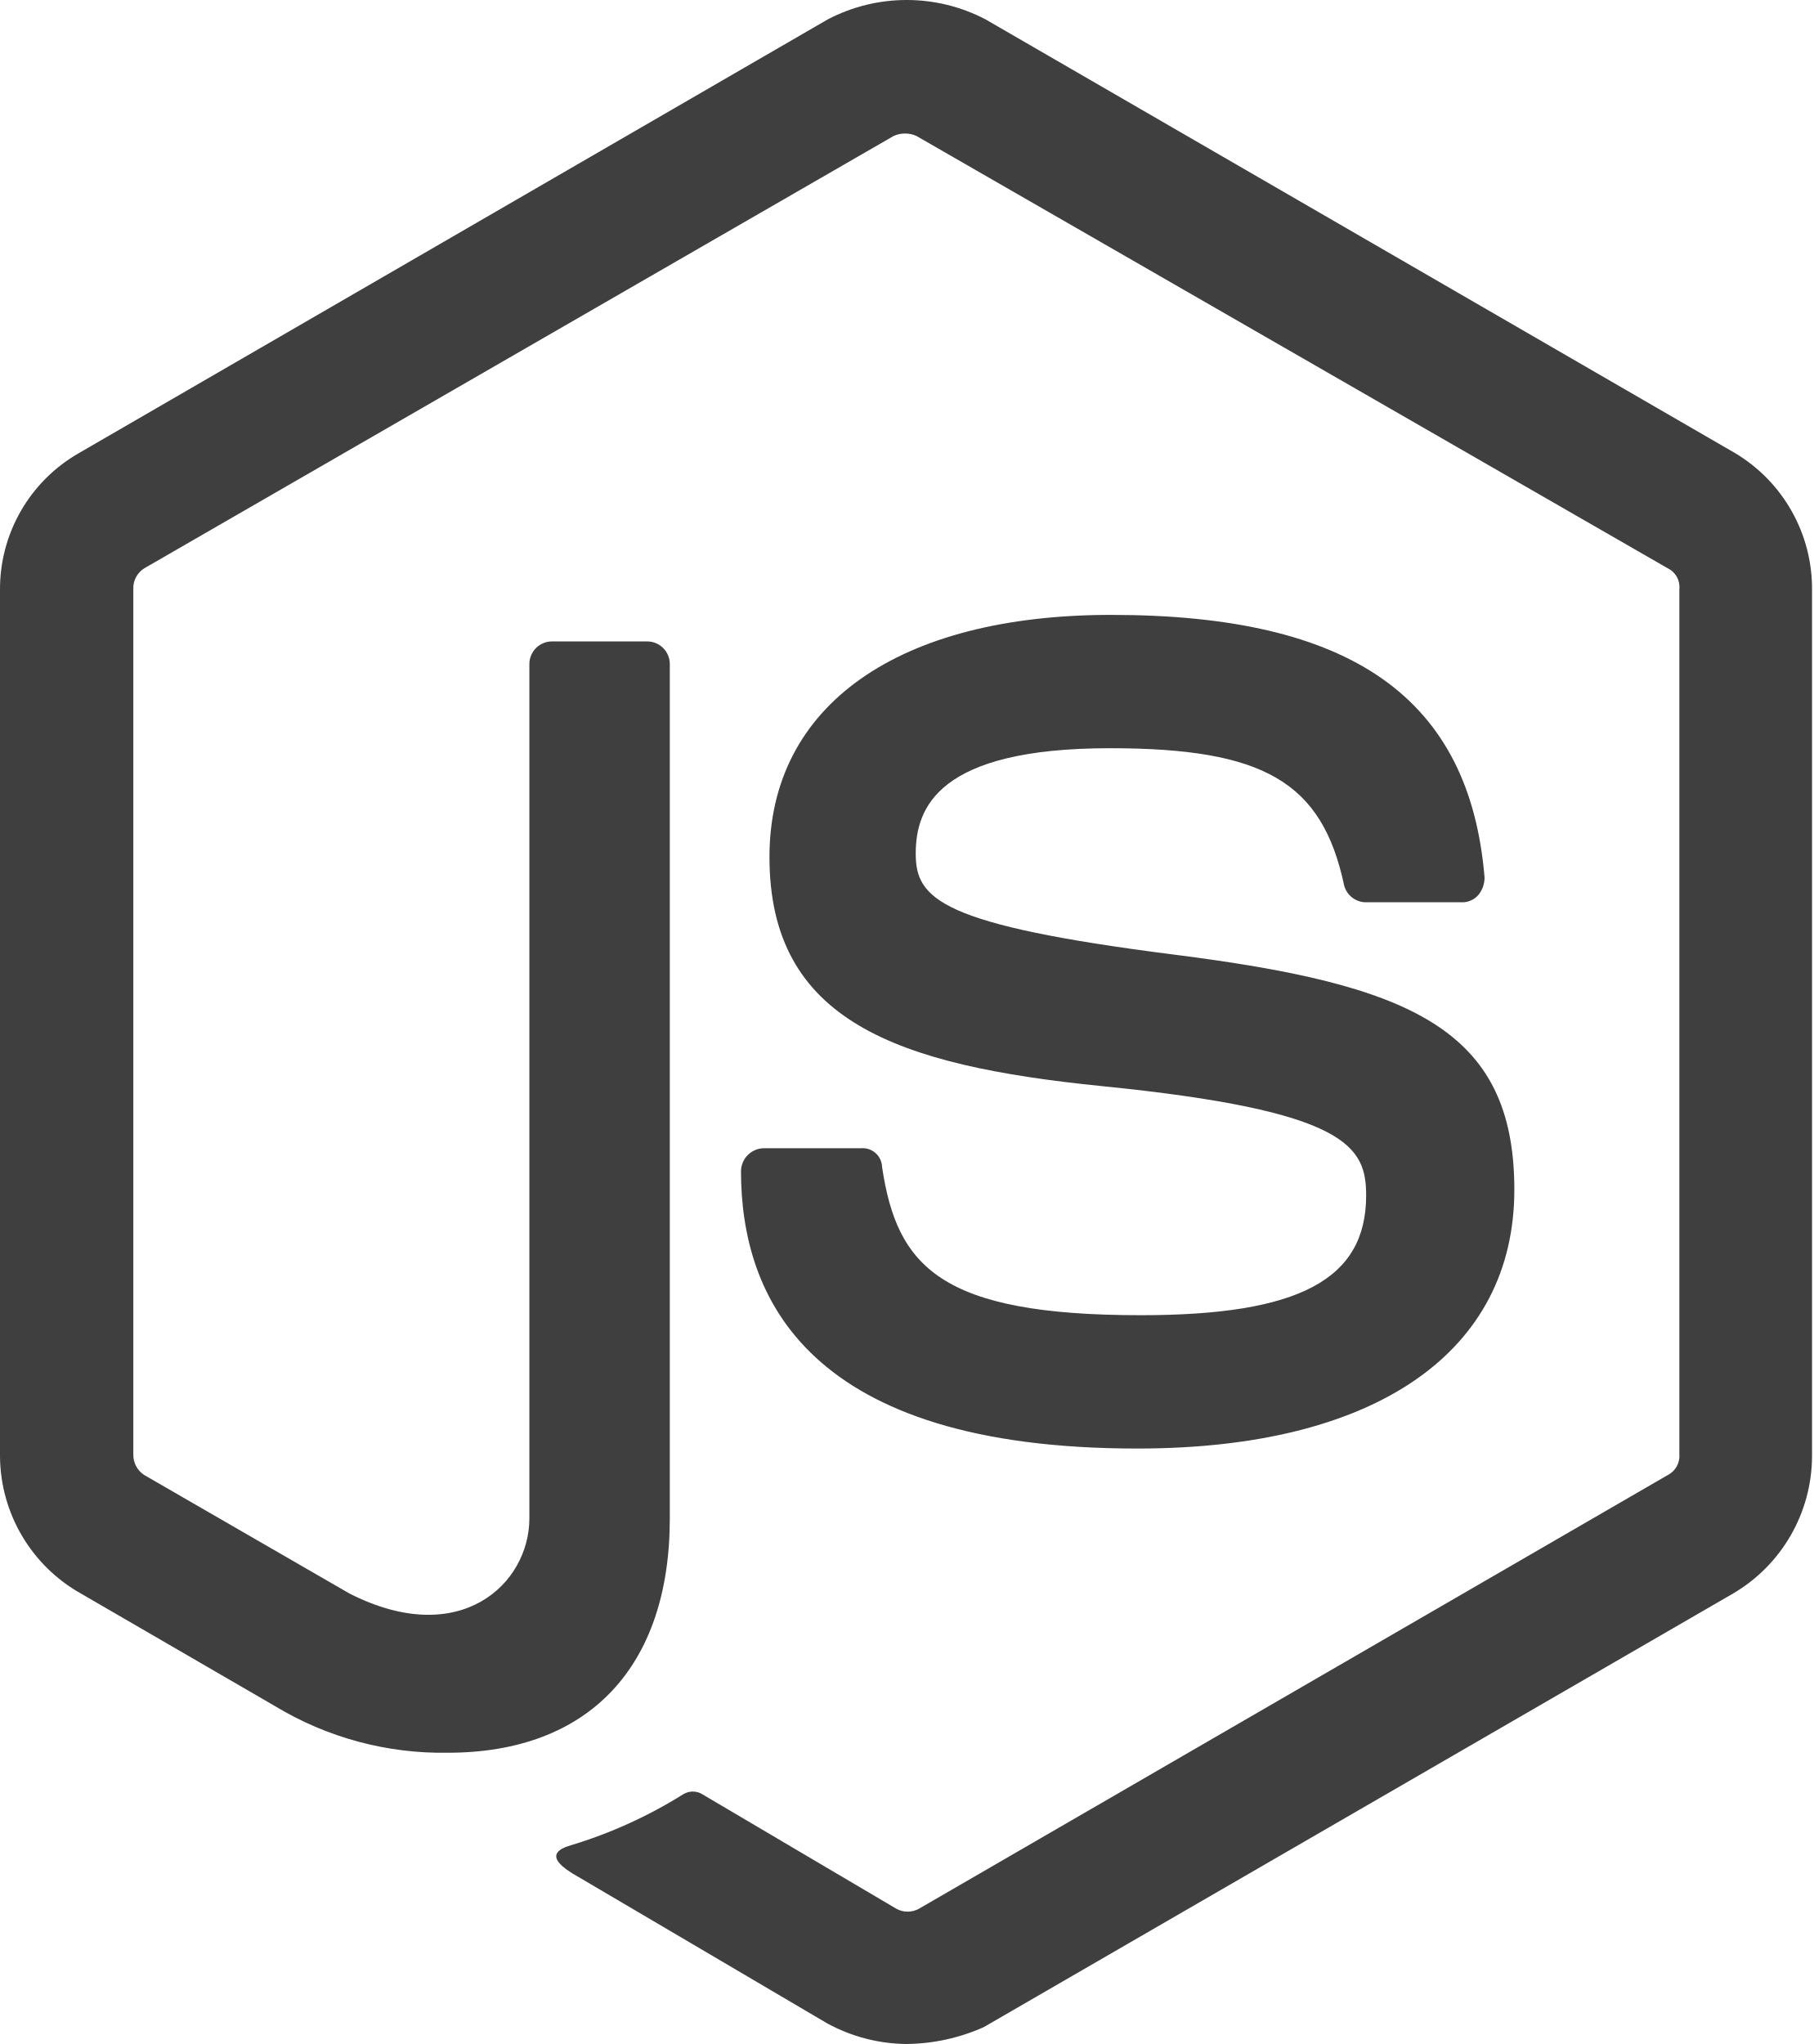
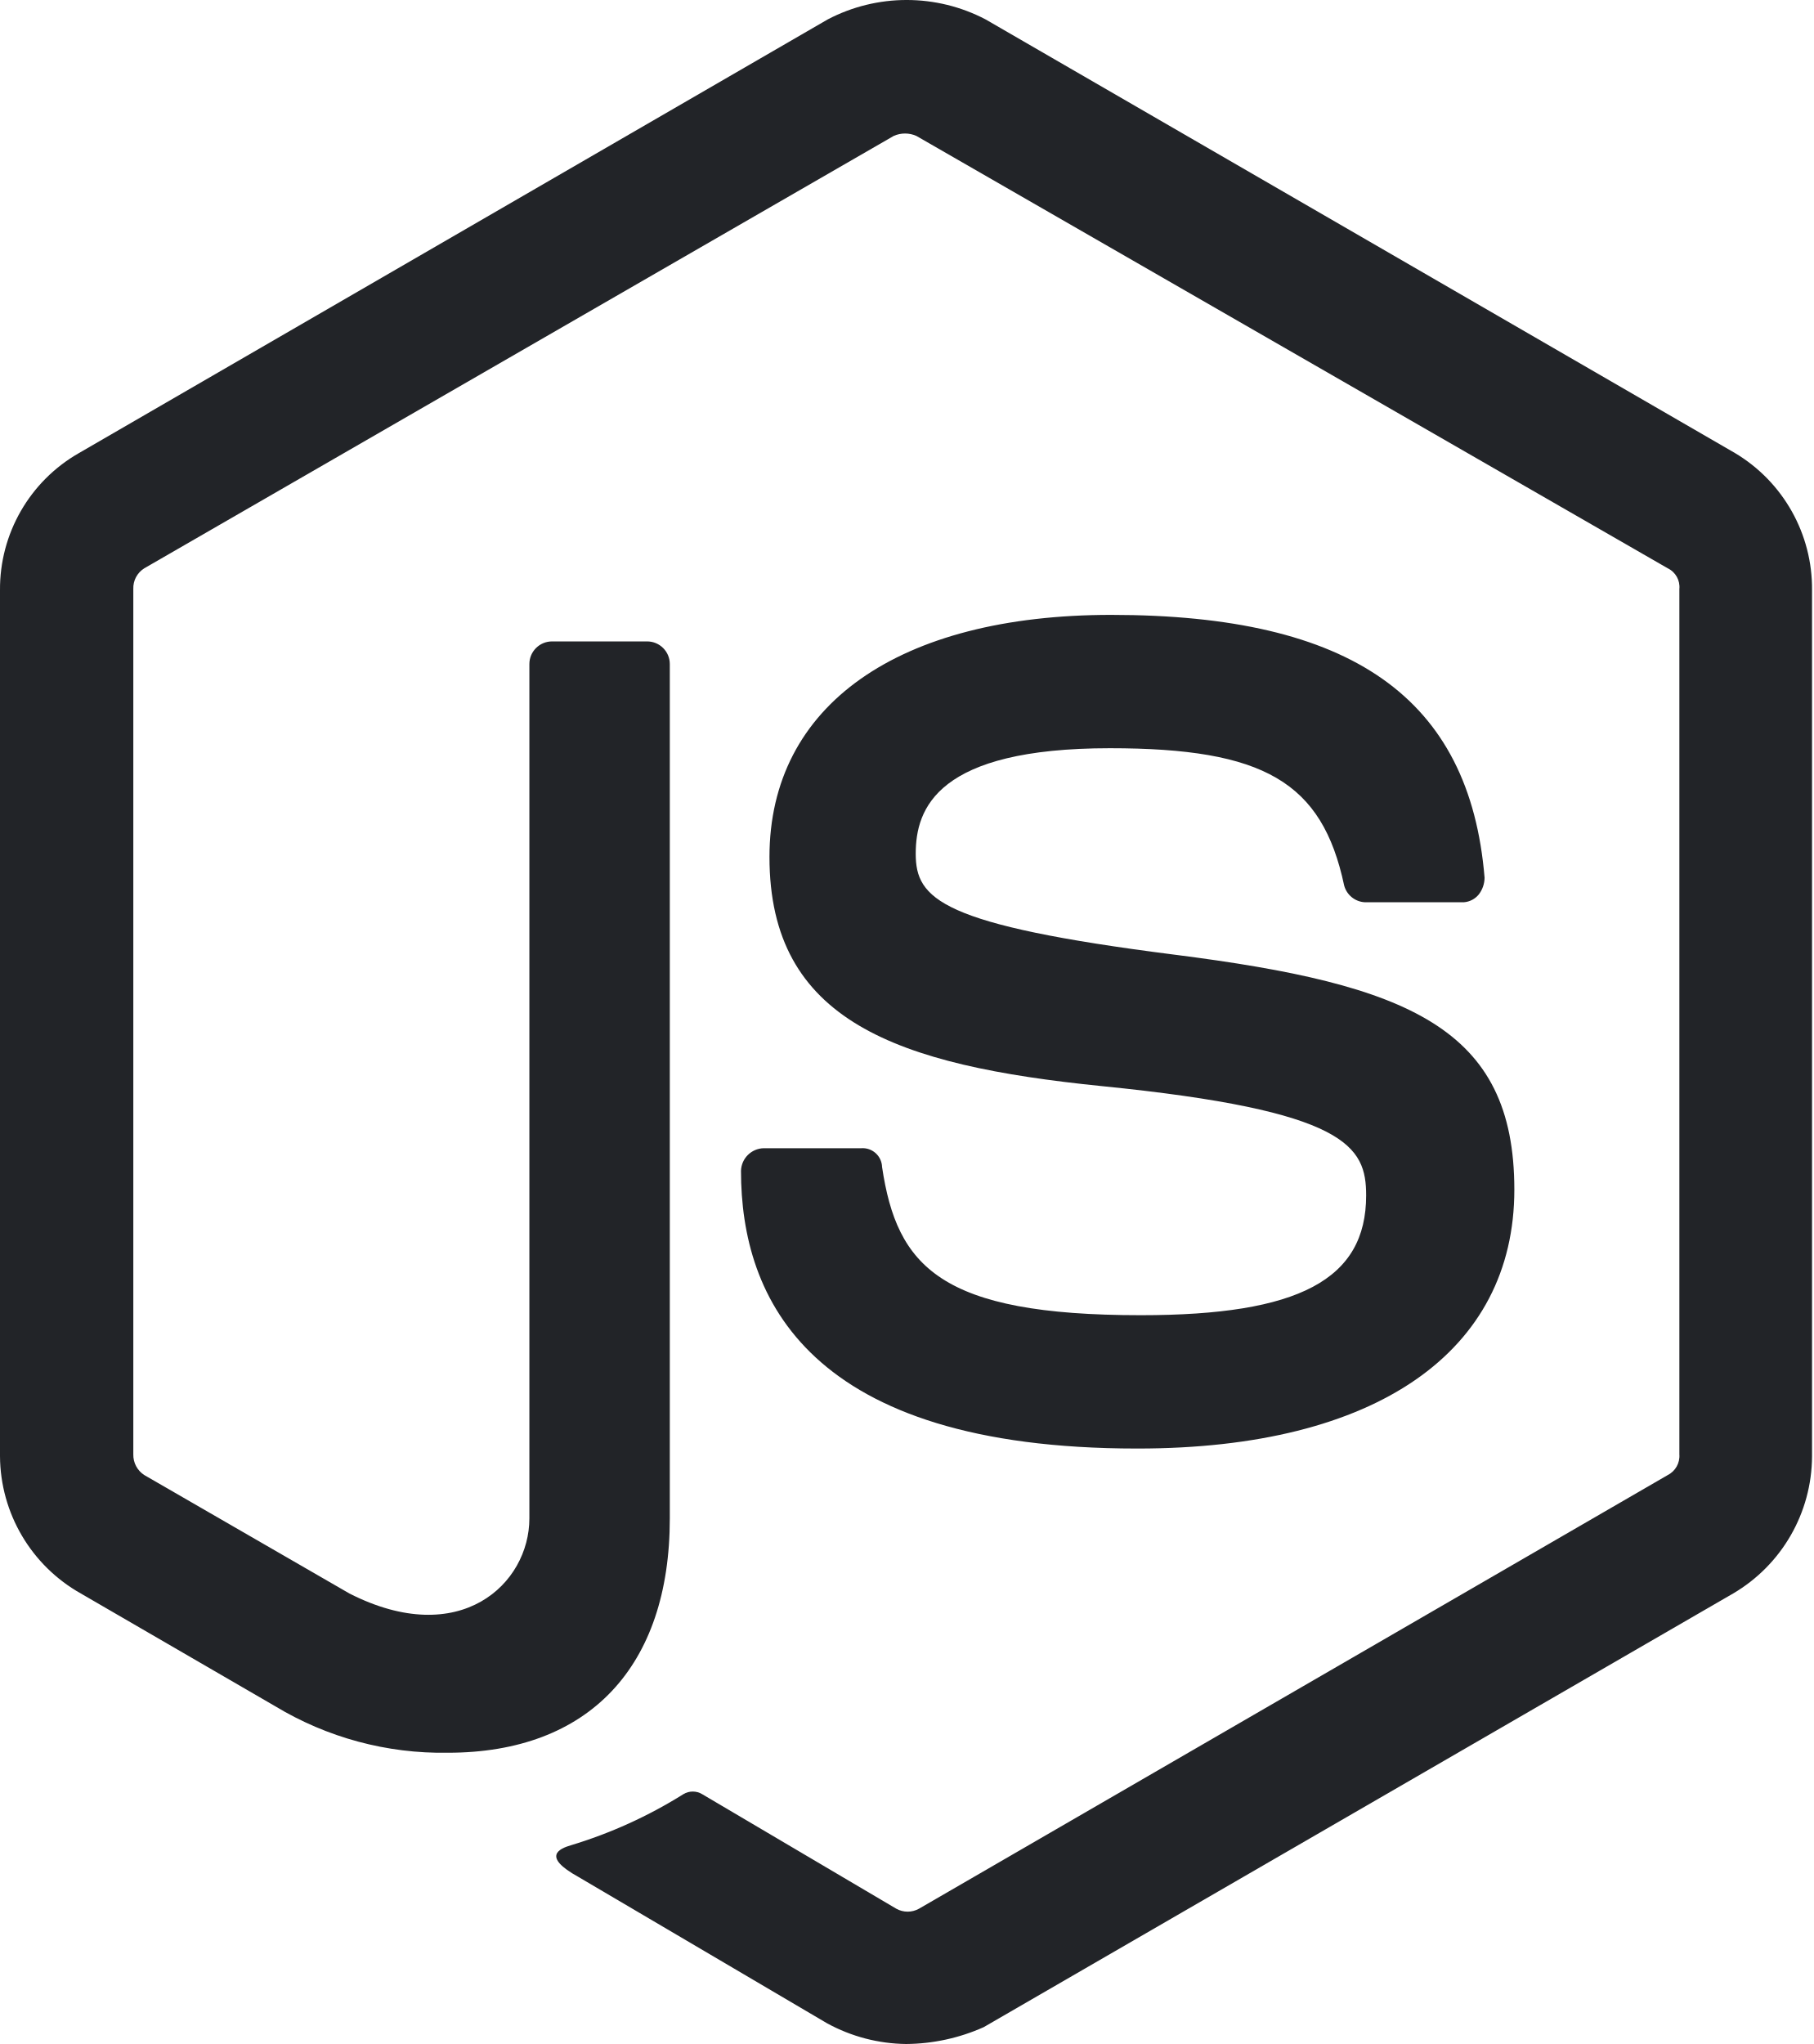
<svg xmlns="http://www.w3.org/2000/svg" viewBox="0 0 28.03 31.58">
-   <path d="M14,31.58a2.61,2.61,0,0,1-1.22-.32L8.94,29c-.58-.32-.29-.44-.12-.49a7.19,7.19,0,0,0,1.74-.79.28.28,0,0,1,.29,0l3,1.77a.36.36,0,0,0,.35,0l11.57-6.7a.33.33,0,0,0,.18-.32V9.1a.32.32,0,0,0-.18-.32L14.16,2.1a.43.43,0,0,0-.35,0L2.23,8.78a.36.36,0,0,0-.17.32V22.47a.37.37,0,0,0,.17.32L5.4,24.62c1.71.87,2.78-.15,2.78-1.16V10.26a.35.35,0,0,1,.35-.35H10a.35.35,0,0,1,.35.35v13.2c0,2.29-1.25,3.62-3.43,3.62a5,5,0,0,1-2.67-.72l-3-1.74A2.45,2.45,0,0,1,0,22.5V9.12A2.42,2.42,0,0,1,1.22,7L12.79.3a2.63,2.63,0,0,1,2.44,0L26.81,7A2.44,2.44,0,0,1,28,9.12V22.5a2.47,2.47,0,0,1-1.22,2.12l-11.58,6.7A3,3,0,0,1,14,31.58Zm3.57-9.2c-5.08,0-6.12-2.32-6.12-4.29a.36.36,0,0,1,.35-.35h1.51a.3.3,0,0,1,.32.29c.23,1.54.9,2.29,4,2.29,2.44,0,3.48-.55,3.48-1.85,0-.76-.29-1.31-4.09-1.69-3.16-.32-5.13-1-5.13-3.54,0-2.35,2-3.74,5.28-3.74,3.71,0,5.54,1.28,5.77,4.06a.43.43,0,0,1-.09.26.33.33,0,0,1-.23.12H21.09a.35.35,0,0,1-.32-.26c-.34-1.6-1.24-2.12-3.62-2.12-2.67,0-3,.93-3,1.63s.38,1.1,4,1.56,5.25,1.13,5.25,3.63S21.27,22.38,17.58,22.38Z" fill="#3F3F3F" />
+   <path d="M14,31.58a2.61,2.61,0,0,1-1.22-.32L8.94,29c-.58-.32-.29-.44-.12-.49a7.19,7.19,0,0,0,1.74-.79.28.28,0,0,1,.29,0l3,1.77a.36.36,0,0,0,.35,0l11.57-6.7a.33.33,0,0,0,.18-.32V9.1a.32.32,0,0,0-.18-.32L14.16,2.1a.43.43,0,0,0-.35,0L2.23,8.78a.36.36,0,0,0-.17.32V22.47a.37.37,0,0,0,.17.32L5.4,24.62c1.71.87,2.78-.15,2.78-1.16V10.26a.35.35,0,0,1,.35-.35H10a.35.35,0,0,1,.35.35v13.2c0,2.29-1.25,3.62-3.43,3.62a5,5,0,0,1-2.67-.72l-3-1.74A2.45,2.45,0,0,1,0,22.5V9.12A2.42,2.42,0,0,1,1.22,7L12.79.3a2.63,2.63,0,0,1,2.44,0L26.81,7A2.44,2.44,0,0,1,28,9.12V22.5a2.47,2.47,0,0,1-1.22,2.12l-11.58,6.7A3,3,0,0,1,14,31.58Zm3.57-9.2c-5.08,0-6.12-2.32-6.12-4.29a.36.36,0,0,1,.35-.35h1.51a.3.3,0,0,1,.32.29c.23,1.54.9,2.29,4,2.29,2.44,0,3.48-.55,3.48-1.85,0-.76-.29-1.31-4.09-1.69-3.16-.32-5.13-1-5.13-3.54,0-2.35,2-3.74,5.28-3.74,3.71,0,5.54,1.28,5.77,4.06a.43.43,0,0,1-.09.26.33.33,0,0,1-.23.12H21.09a.35.35,0,0,1-.32-.26c-.34-1.6-1.24-2.12-3.62-2.12-2.67,0-3,.93-3,1.63s.38,1.1,4,1.56,5.25,1.13,5.25,3.63S21.27,22.38,17.58,22.38Z" fill="#222428" />
</svg>
